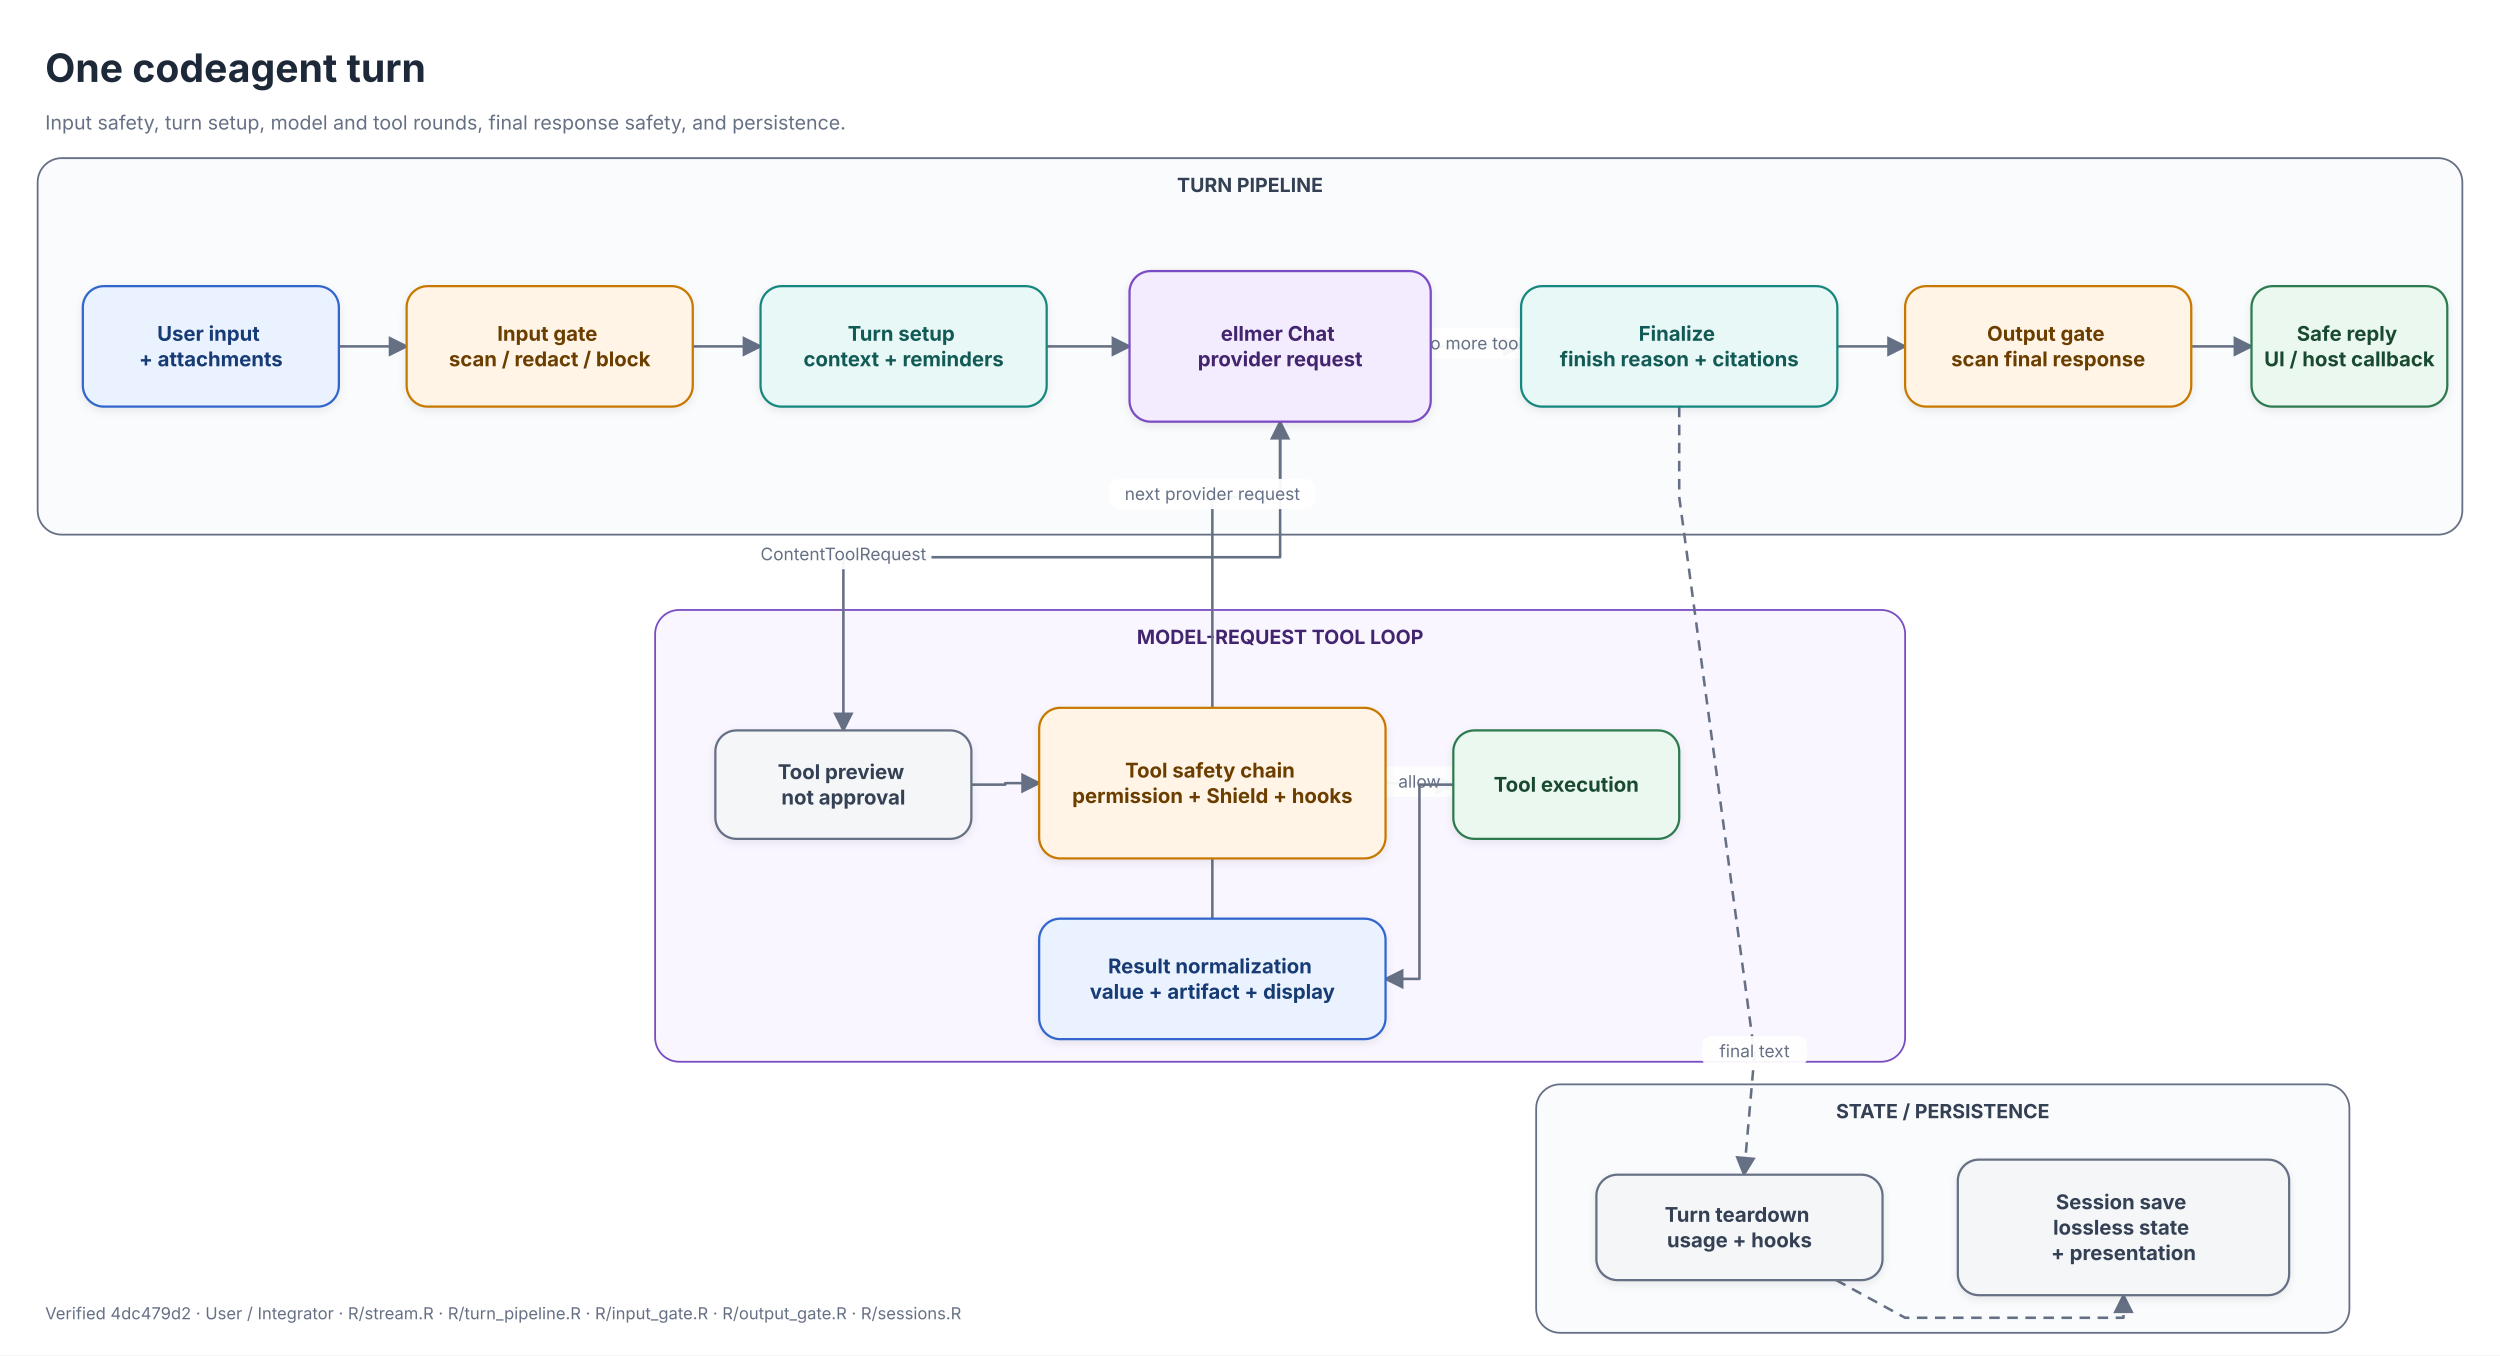
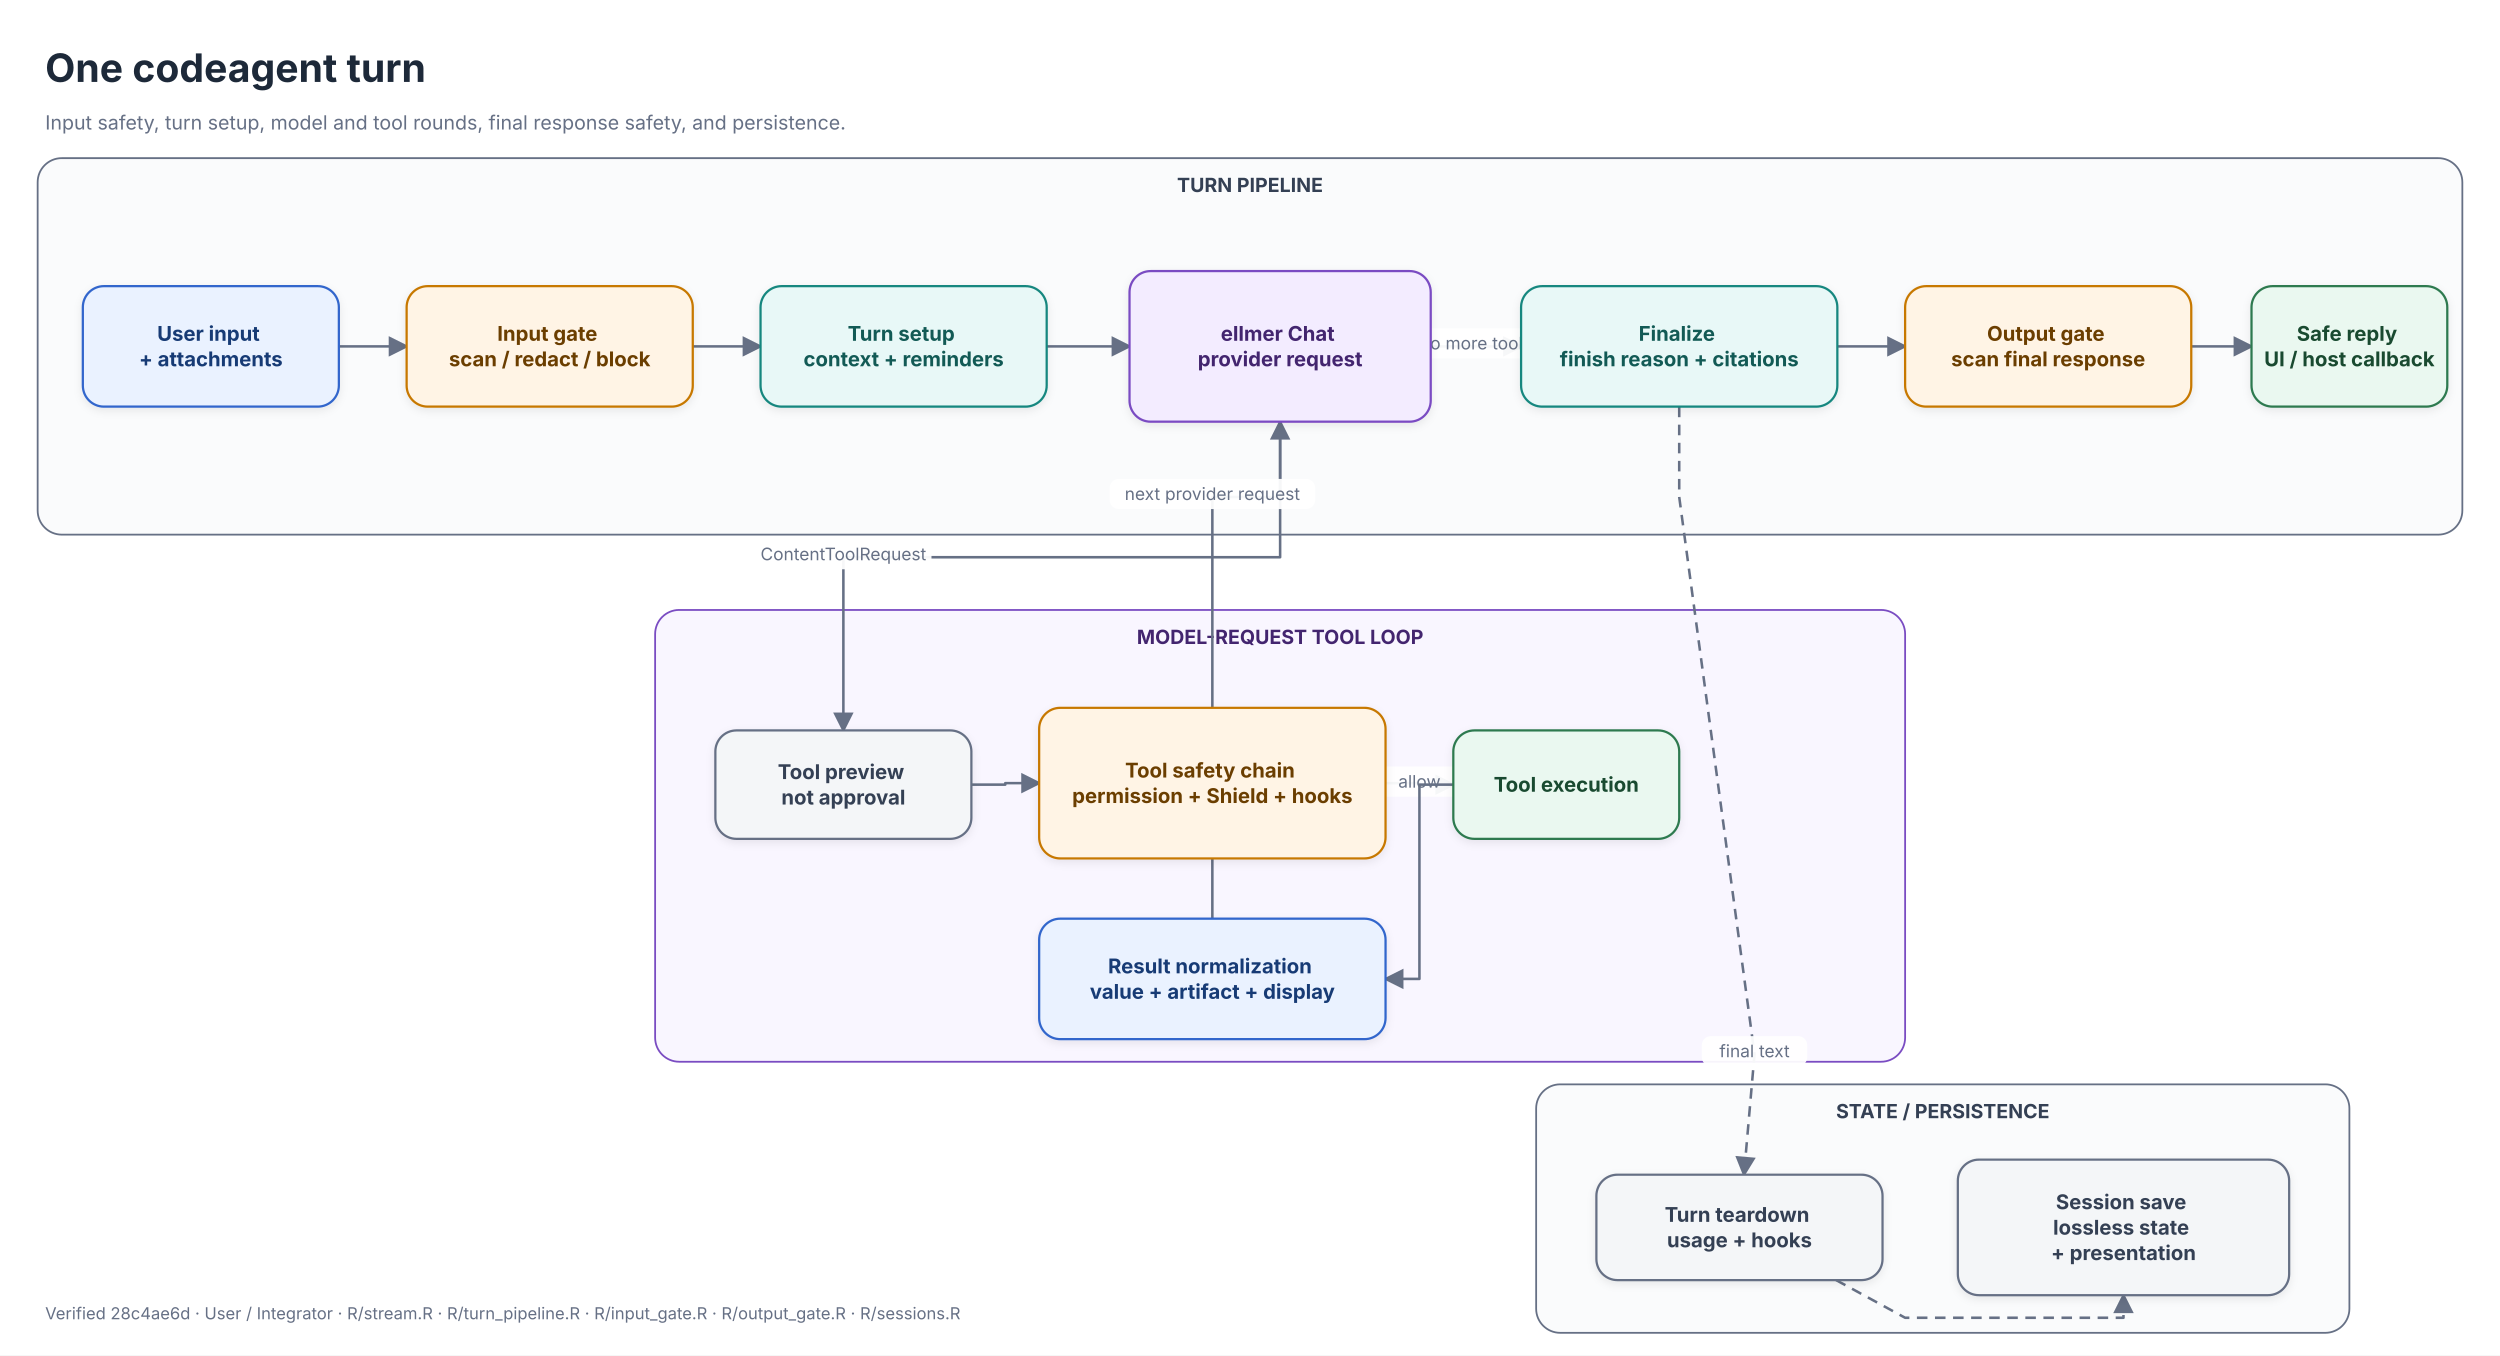
<svg xmlns="http://www.w3.org/2000/svg" width="1660" height="900" viewBox="0 0 1660 900" role="img" aria-labelledby="title desc">
  <defs>
    <marker id="arrow" markerWidth="8" markerHeight="8" refX="7" refY="4" orient="auto" markerUnits="strokeWidth">
      <path d="M0,0 L8,4 L0,8 z" fill="context-stroke" />
    </marker>
    <filter id="shadow" x="-10%" y="-10%" width="120%" height="130%">
      <feDropShadow dx="0" dy="2" stdDeviation="3" flood-color="#101828" flood-opacity="0.08" />
    </filter>
  </defs>
  <rect width="100%" height="100%" fill="#FFFFFF" />
  <rect x="25.0" y="105.0" width="1610.0" height="250.0" rx="16" fill="#F4F6F8" fill-opacity="0.45" stroke="#667085" stroke-width="1.2" />
  <text x="830.0" y="127.5" text-anchor="middle" fill="#344054" font-family="Inter,Arial,sans-serif" font-size="13" font-weight="700">
    <tspan x="830.0" dy="0.0">TURN PIPELINE</tspan>
  </text>
  <rect x="435.0" y="405.0" width="830.0" height="300.0" rx="16" fill="#F3ECFF" fill-opacity="0.45" stroke="#7A4CC2" stroke-width="1.2" />
  <text x="850.0" y="427.6" text-anchor="middle" fill="#43256F" font-family="Inter,Arial,sans-serif" font-size="13" font-weight="700">
    <tspan x="850.0" dy="0.0">MODEL-REQUEST TOOL LOOP</tspan>
  </text>
  <rect x="1020.0" y="720.0" width="540.0" height="165.0" rx="16" fill="#F4F6F8" fill-opacity="0.45" stroke="#667085" stroke-width="1.2" />
  <text x="1290.0" y="742.5" text-anchor="middle" fill="#344054" font-family="Inter,Arial,sans-serif" font-size="13" font-weight="700">
    <tspan x="1290.0" dy="0.0">STATE / PERSISTENCE</tspan>
  </text>
  <path d="M 225.0 230.0 L 247.5 230.0 L 247.5 230.0 L 270.0 230.0" fill="none" stroke="#667085" stroke-width="1.7" stroke-linejoin="round" marker-end="url(#arrow)" />
  <path d="M 460.0 230.0 L 482.5 230.0 L 482.5 230.0 L 505.0 230.0" fill="none" stroke="#667085" stroke-width="1.7" stroke-linejoin="round" marker-end="url(#arrow)" />
  <path d="M 695.0 230.0 L 722.5 230.0 L 722.5 230.0 L 750.0 230.0" fill="none" stroke="#667085" stroke-width="1.7" stroke-linejoin="round" marker-end="url(#arrow)" />
  <path d="M 950.0 230.0 L 980.0 230.0 L 980.0 230.0 L 1010.0 230.0" fill="none" stroke="#667085" stroke-width="1.7" stroke-linejoin="round" marker-end="url(#arrow)" />
  <rect x="937.8" y="218.0" width="84.5" height="20" rx="6" fill="#FFFFFF" fill-opacity="0.94" />
  <text x="980.0" y="232.0" text-anchor="middle" fill="#667085" font-family="Inter,Arial,sans-serif" font-size="11.5">no more tools</text>
  <path d="M 1220.0 230.0 L 1242.5 230.0 L 1242.5 230.0 L 1265.0 230.0" fill="none" stroke="#667085" stroke-width="1.7" stroke-linejoin="round" marker-end="url(#arrow)" />
  <path d="M 1455.0 230.0 L 1475.0 230.0 L 1475.0 230.0 L 1495.0 230.0" fill="none" stroke="#667085" stroke-width="1.7" stroke-linejoin="round" marker-end="url(#arrow)" />
  <path d="M 850.0 280.0 L 850.0 370.0 L 560.0 370.0 L 560.0 485.0" fill="none" stroke="#667085" stroke-width="1.7" stroke-linejoin="round" marker-end="url(#arrow)" />
  <rect x="501.5" y="358.0" width="117.0" height="20" rx="6" fill="#FFFFFF" fill-opacity="0.94" />
  <text x="560.0" y="372.0" text-anchor="middle" fill="#667085" font-family="Inter,Arial,sans-serif" font-size="11.5">ContentToolRequest</text>
  <path d="M 645.0 521.0 L 667.5 521.0 L 667.5 520.0 L 690.0 520.0" fill="none" stroke="#667085" stroke-width="1.7" stroke-linejoin="round" marker-end="url(#arrow)" />
  <path d="M 920.0 520.0 L 942.5 520.0 L 942.5 521.0 L 965.0 521.0" fill="none" stroke="#667085" stroke-width="1.7" stroke-linejoin="round" marker-end="url(#arrow)" />
  <rect x="907.5" y="509.0" width="70.0" height="20" rx="6" fill="#FFFFFF" fill-opacity="0.94" />
  <text x="942.5" y="523.0" text-anchor="middle" fill="#667085" font-family="Inter,Arial,sans-serif" font-size="11.5">allow</text>
  <path d="M 965.0 521.0 L 942.5 521.0 L 942.5 650.0 L 920.0 650.0" fill="none" stroke="#667085" stroke-width="1.7" stroke-linejoin="round" marker-end="url(#arrow)" />
  <path d="M 805.0 610.0 L 805.0 585.0 L 805.0 330.0 L 850.0 330.0 L 850.0 280.0" fill="none" stroke="#667085" stroke-width="1.7" stroke-linejoin="round" marker-end="url(#arrow)" />
  <rect x="736.8" y="318.0" width="136.5" height="20" rx="6" fill="#FFFFFF" fill-opacity="0.94" />
  <text x="805.0" y="332.0" text-anchor="middle" fill="#667085" font-family="Inter,Arial,sans-serif" font-size="11.5">next provider request</text>
  <path d="M 1115.0 270.0 L 1115.0 330.0 L 1165.0 700.0 L 1158.0 780.0" fill="none" stroke="#667085" stroke-width="1.7" stroke-linejoin="round" marker-end="url(#arrow)" stroke-dasharray="7 5" />
  <rect x="1130.0" y="688.0" width="70.0" height="20" rx="6" fill="#FFFFFF" fill-opacity="0.94" />
  <text x="1165.0" y="702.0" text-anchor="middle" fill="#667085" font-family="Inter,Arial,sans-serif" font-size="11.5">final text</text>
  <path d="M 1219.2 850.0 L 1265.0 875.0 L 1410.0 875.0 L 1410.0 860.0" fill="none" stroke="#667085" stroke-width="1.7" stroke-linejoin="round" marker-end="url(#arrow)" stroke-dasharray="7 5" />
  <text x="30.0" y="54.4" text-anchor="start" fill="#1D2939" font-family="Inter,Arial,sans-serif" font-size="26" font-weight="700">One codeagent turn</text>
  <text x="30.0" y="86.0" text-anchor="start" fill="#667085" font-family="Inter,Arial,sans-serif" font-size="13" font-weight="400">Input safety, turn setup, model and tool rounds, final response safety, and persistence.</text>
  <rect x="55.0" y="190.0" width="170.0" height="80.0" rx="14" fill="#EAF2FF" stroke="#3266CC" stroke-width="1.5" filter="url(#shadow)" />
  <text x="140.0" y="226.3" text-anchor="middle" fill="#173B75" font-family="Inter,Arial,sans-serif" font-size="13.5" font-weight="700">
    <tspan x="140.0" dy="0.0">User input</tspan>
    <tspan x="140.0" dy="16.9">+ attachments</tspan>
  </text>
  <rect x="270.0" y="190.0" width="190.0" height="80.0" rx="14" fill="#FFF4E5" stroke="#C77800" stroke-width="1.5" filter="url(#shadow)" />
  <text x="365.0" y="226.3" text-anchor="middle" fill="#6B3E00" font-family="Inter,Arial,sans-serif" font-size="13.5" font-weight="700">
    <tspan x="365.0" dy="0.0">Input gate</tspan>
    <tspan x="365.0" dy="16.9">scan / redact / block</tspan>
  </text>
  <rect x="505.0" y="190.0" width="190.0" height="80.0" rx="14" fill="#E8F8F7" stroke="#17877F" stroke-width="1.5" filter="url(#shadow)" />
  <text x="600.0" y="226.3" text-anchor="middle" fill="#125A55" font-family="Inter,Arial,sans-serif" font-size="13.5" font-weight="700">
    <tspan x="600.0" dy="0.0">Turn setup</tspan>
    <tspan x="600.0" dy="16.9">context + reminders</tspan>
  </text>
  <rect x="750.0" y="180.0" width="200.0" height="100.0" rx="14" fill="#F3ECFF" stroke="#7A4CC2" stroke-width="1.5" filter="url(#shadow)" />
  <text x="850.0" y="226.3" text-anchor="middle" fill="#43256F" font-family="Inter,Arial,sans-serif" font-size="13.5" font-weight="700">
    <tspan x="850.0" dy="0.0">ellmer Chat</tspan>
    <tspan x="850.0" dy="16.9">provider request</tspan>
  </text>
  <rect x="1010.0" y="190.0" width="210.0" height="80.0" rx="14" fill="#E8F8F7" stroke="#17877F" stroke-width="1.5" filter="url(#shadow)" />
  <text x="1115.0" y="226.3" text-anchor="middle" fill="#125A55" font-family="Inter,Arial,sans-serif" font-size="13.5" font-weight="700">
    <tspan x="1115.0" dy="0.0">Finalize</tspan>
    <tspan x="1115.0" dy="16.9">finish reason + citations</tspan>
  </text>
  <rect x="1265.0" y="190.0" width="190.0" height="80.0" rx="14" fill="#FFF4E5" stroke="#C77800" stroke-width="1.5" filter="url(#shadow)" />
  <text x="1360.0" y="226.3" text-anchor="middle" fill="#6B3E00" font-family="Inter,Arial,sans-serif" font-size="13.5" font-weight="700">
    <tspan x="1360.0" dy="0.0">Output gate</tspan>
    <tspan x="1360.0" dy="16.9">scan final response</tspan>
  </text>
  <rect x="1495.0" y="190.0" width="130.0" height="80.0" rx="14" fill="#EAF8F0" stroke="#2D7A50" stroke-width="1.5" filter="url(#shadow)" />
  <text x="1560.0" y="226.3" text-anchor="middle" fill="#194A30" font-family="Inter,Arial,sans-serif" font-size="13.5" font-weight="700">
    <tspan x="1560.0" dy="0.0">Safe reply</tspan>
    <tspan x="1560.0" dy="16.9">UI / host callback</tspan>
  </text>
  <rect x="475.0" y="485.0" width="170.0" height="72.0" rx="14" fill="#F4F6F8" stroke="#667085" stroke-width="1.5" filter="url(#shadow)" />
  <text x="560.0" y="517.3" text-anchor="middle" fill="#344054" font-family="Inter,Arial,sans-serif" font-size="13.5" font-weight="700">
    <tspan x="560.0" dy="0.0">Tool preview</tspan>
    <tspan x="560.0" dy="16.9">not approval</tspan>
  </text>
  <rect x="690.0" y="470.0" width="230.0" height="100.0" rx="14" fill="#FFF4E5" stroke="#C77800" stroke-width="1.5" filter="url(#shadow)" />
  <text x="805.0" y="516.3" text-anchor="middle" fill="#6B3E00" font-family="Inter,Arial,sans-serif" font-size="13.5" font-weight="700">
    <tspan x="805.0" dy="0.0">Tool safety chain</tspan>
    <tspan x="805.0" dy="16.9">permission + Shield + hooks</tspan>
  </text>
  <rect x="965.0" y="485.0" width="150.0" height="72.0" rx="14" fill="#EAF8F0" stroke="#2D7A50" stroke-width="1.5" filter="url(#shadow)" />
  <text x="1040.0" y="525.7" text-anchor="middle" fill="#194A30" font-family="Inter,Arial,sans-serif" font-size="13.5" font-weight="700">
    <tspan x="1040.0" dy="0.0">Tool execution</tspan>
  </text>
  <rect x="690.0" y="610.0" width="230.0" height="80.0" rx="14" fill="#EAF2FF" stroke="#3266CC" stroke-width="1.5" filter="url(#shadow)" />
  <text x="805.0" y="646.3" text-anchor="middle" fill="#173B75" font-family="Inter,Arial,sans-serif" font-size="13.5" font-weight="700">
    <tspan x="805.0" dy="0.0">Result normalization</tspan>
    <tspan x="805.0" dy="16.9">value + artifact + display</tspan>
  </text>
  <rect x="1060.0" y="780.0" width="190.0" height="70.0" rx="14" fill="#F4F6F8" stroke="#667085" stroke-width="1.5" filter="url(#shadow)" />
  <text x="1155.0" y="811.3" text-anchor="middle" fill="#344054" font-family="Inter,Arial,sans-serif" font-size="13.5" font-weight="700">
    <tspan x="1155.0" dy="0.0">Turn teardown</tspan>
    <tspan x="1155.0" dy="16.9">usage + hooks</tspan>
  </text>
  <rect x="1300.0" y="770.0" width="220.0" height="90.0" rx="14" fill="#F4F6F8" stroke="#667085" stroke-width="1.5" filter="url(#shadow)" />
  <text x="1410.0" y="802.9" text-anchor="middle" fill="#344054" font-family="Inter,Arial,sans-serif" font-size="13.5" font-weight="700">
    <tspan x="1410.0" dy="0.0">Session save</tspan>
    <tspan x="1410.0" dy="16.9">lossless state</tspan>
    <tspan x="1410.0" dy="16.9">+ presentation</tspan>
  </text>
-   <text x="30" y="876" fill="#667085" font-family="Inter,Arial,sans-serif" font-size="11">Verified 4dc479d2 · User / Integrator · R/stream.R · R/turn_pipeline.R · R/input_gate.R · R/output_gate.R · R/sessions.R</text>
+   <text x="30" y="876" fill="#667085" font-family="Inter,Arial,sans-serif" font-size="11">Verified 28c4ae6d · User / Integrator · R/stream.R · R/turn_pipeline.R · R/input_gate.R · R/output_gate.R · R/sessions.R</text>
</svg>
